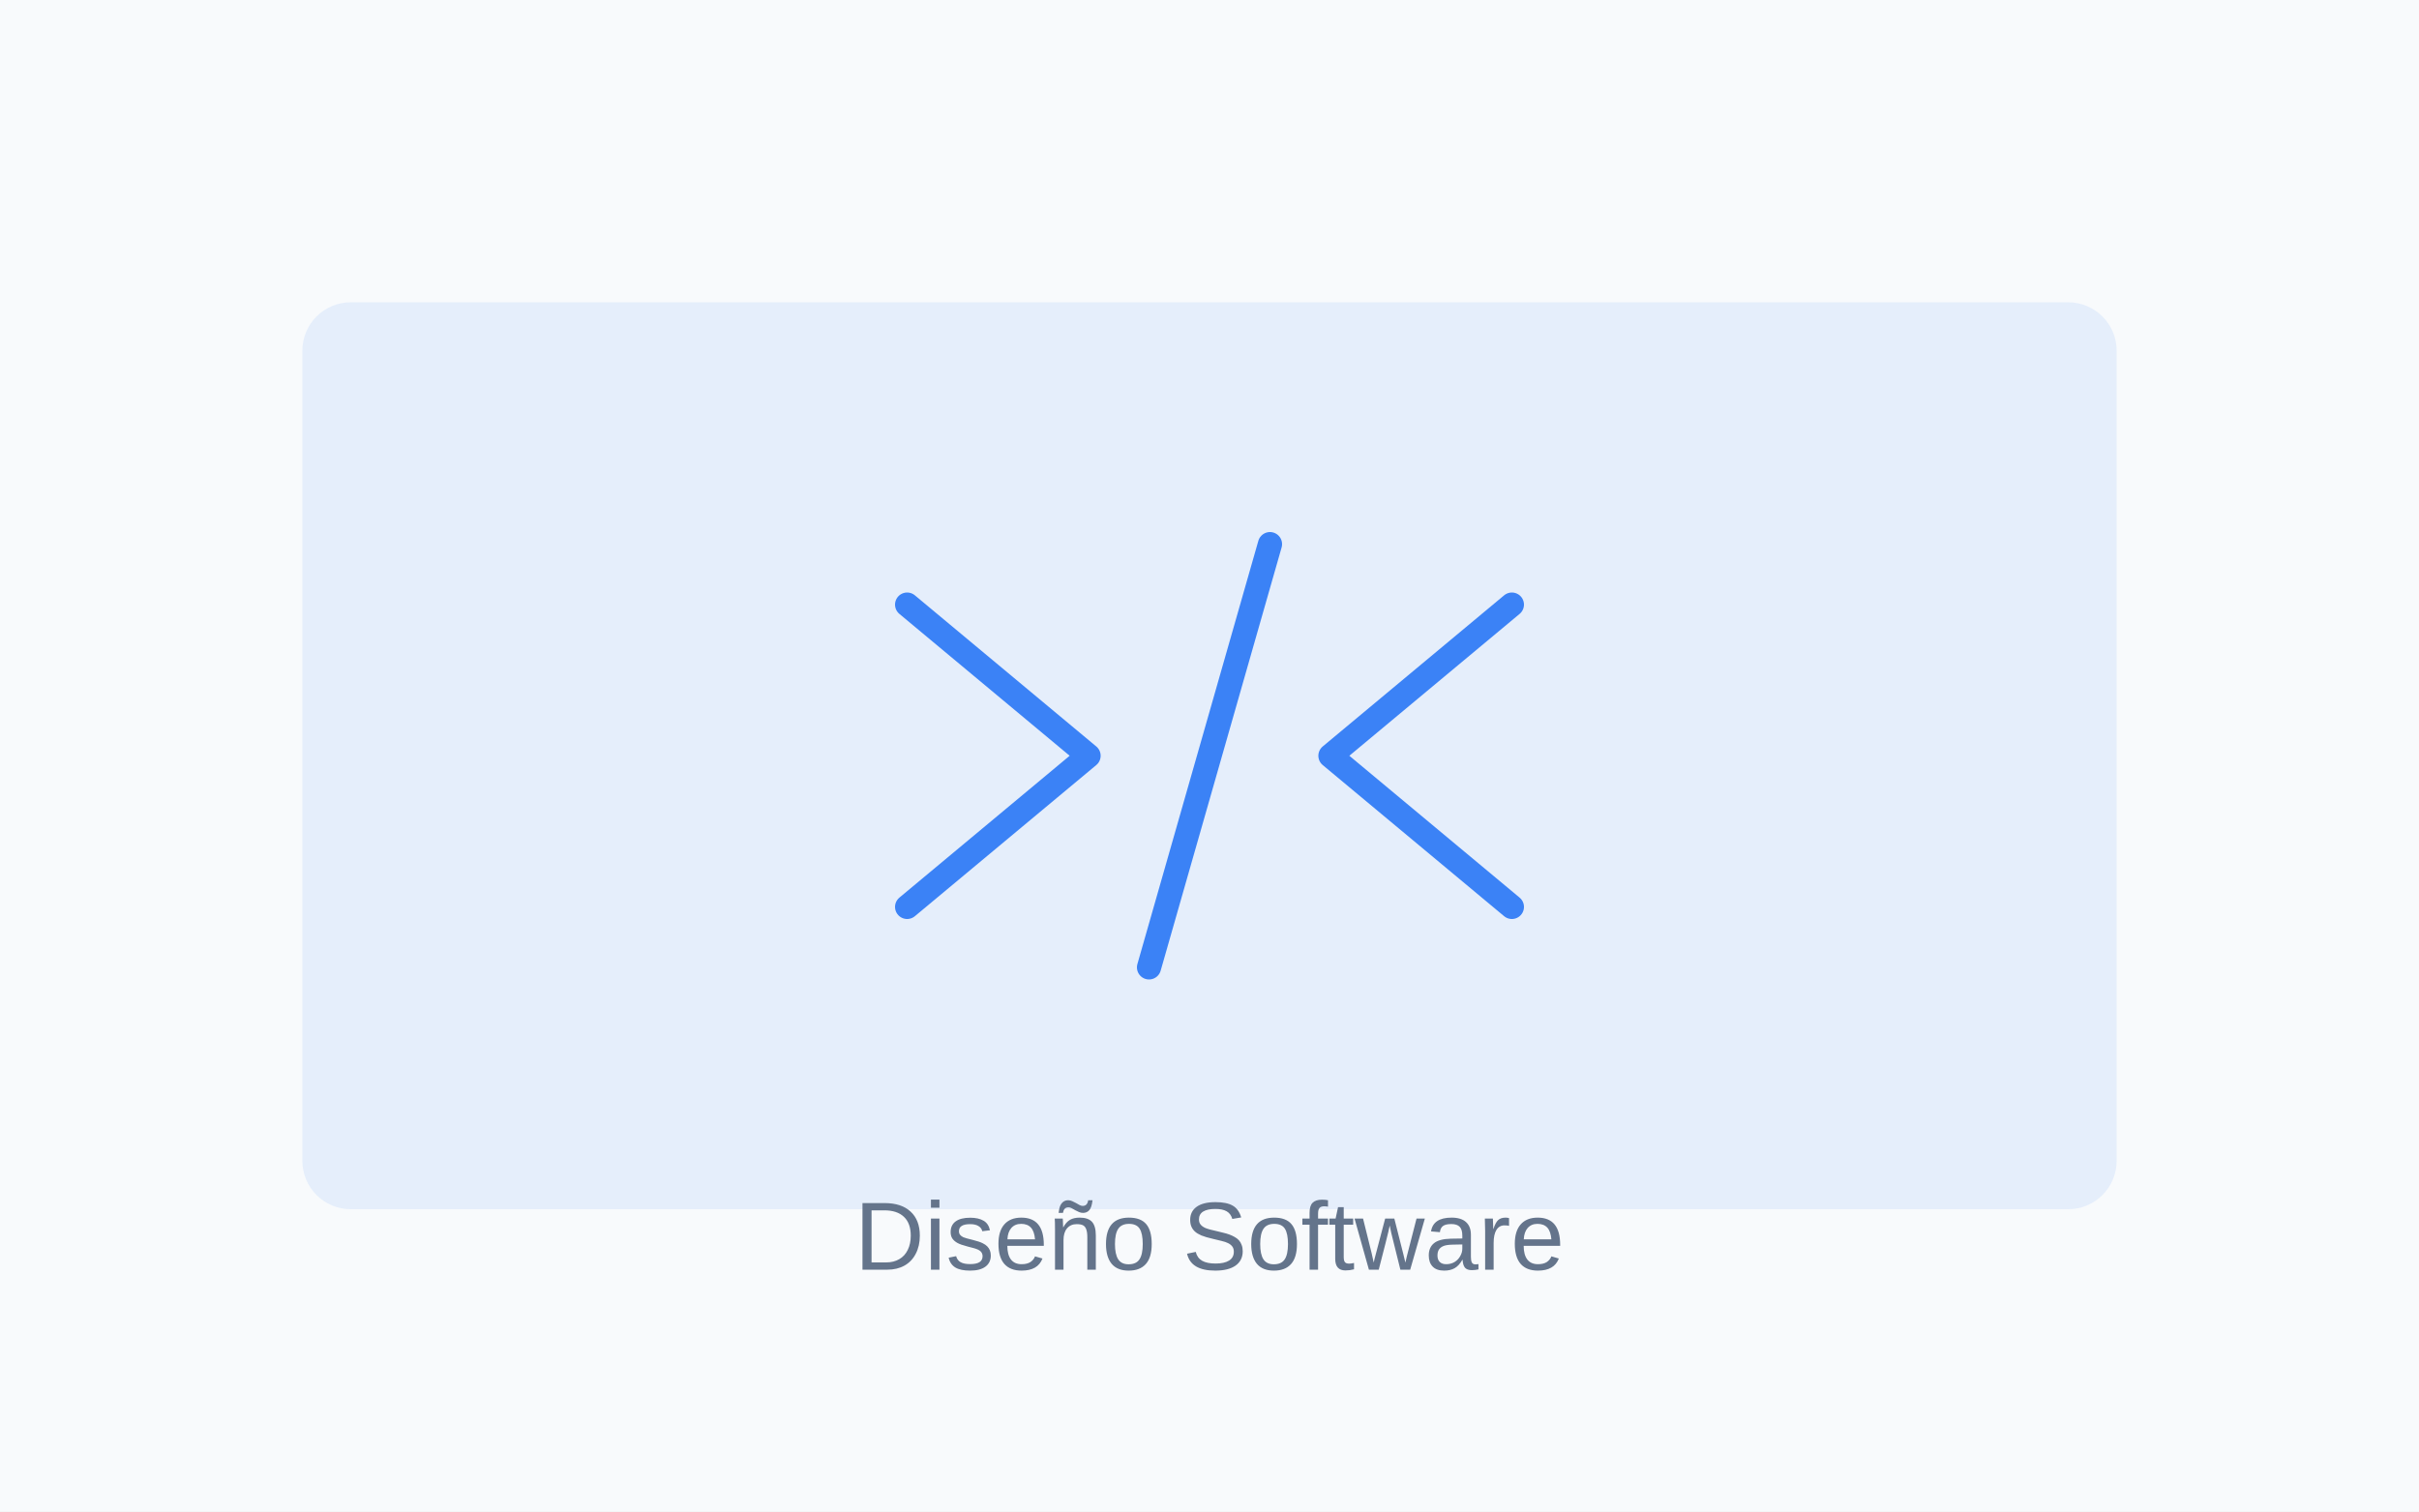
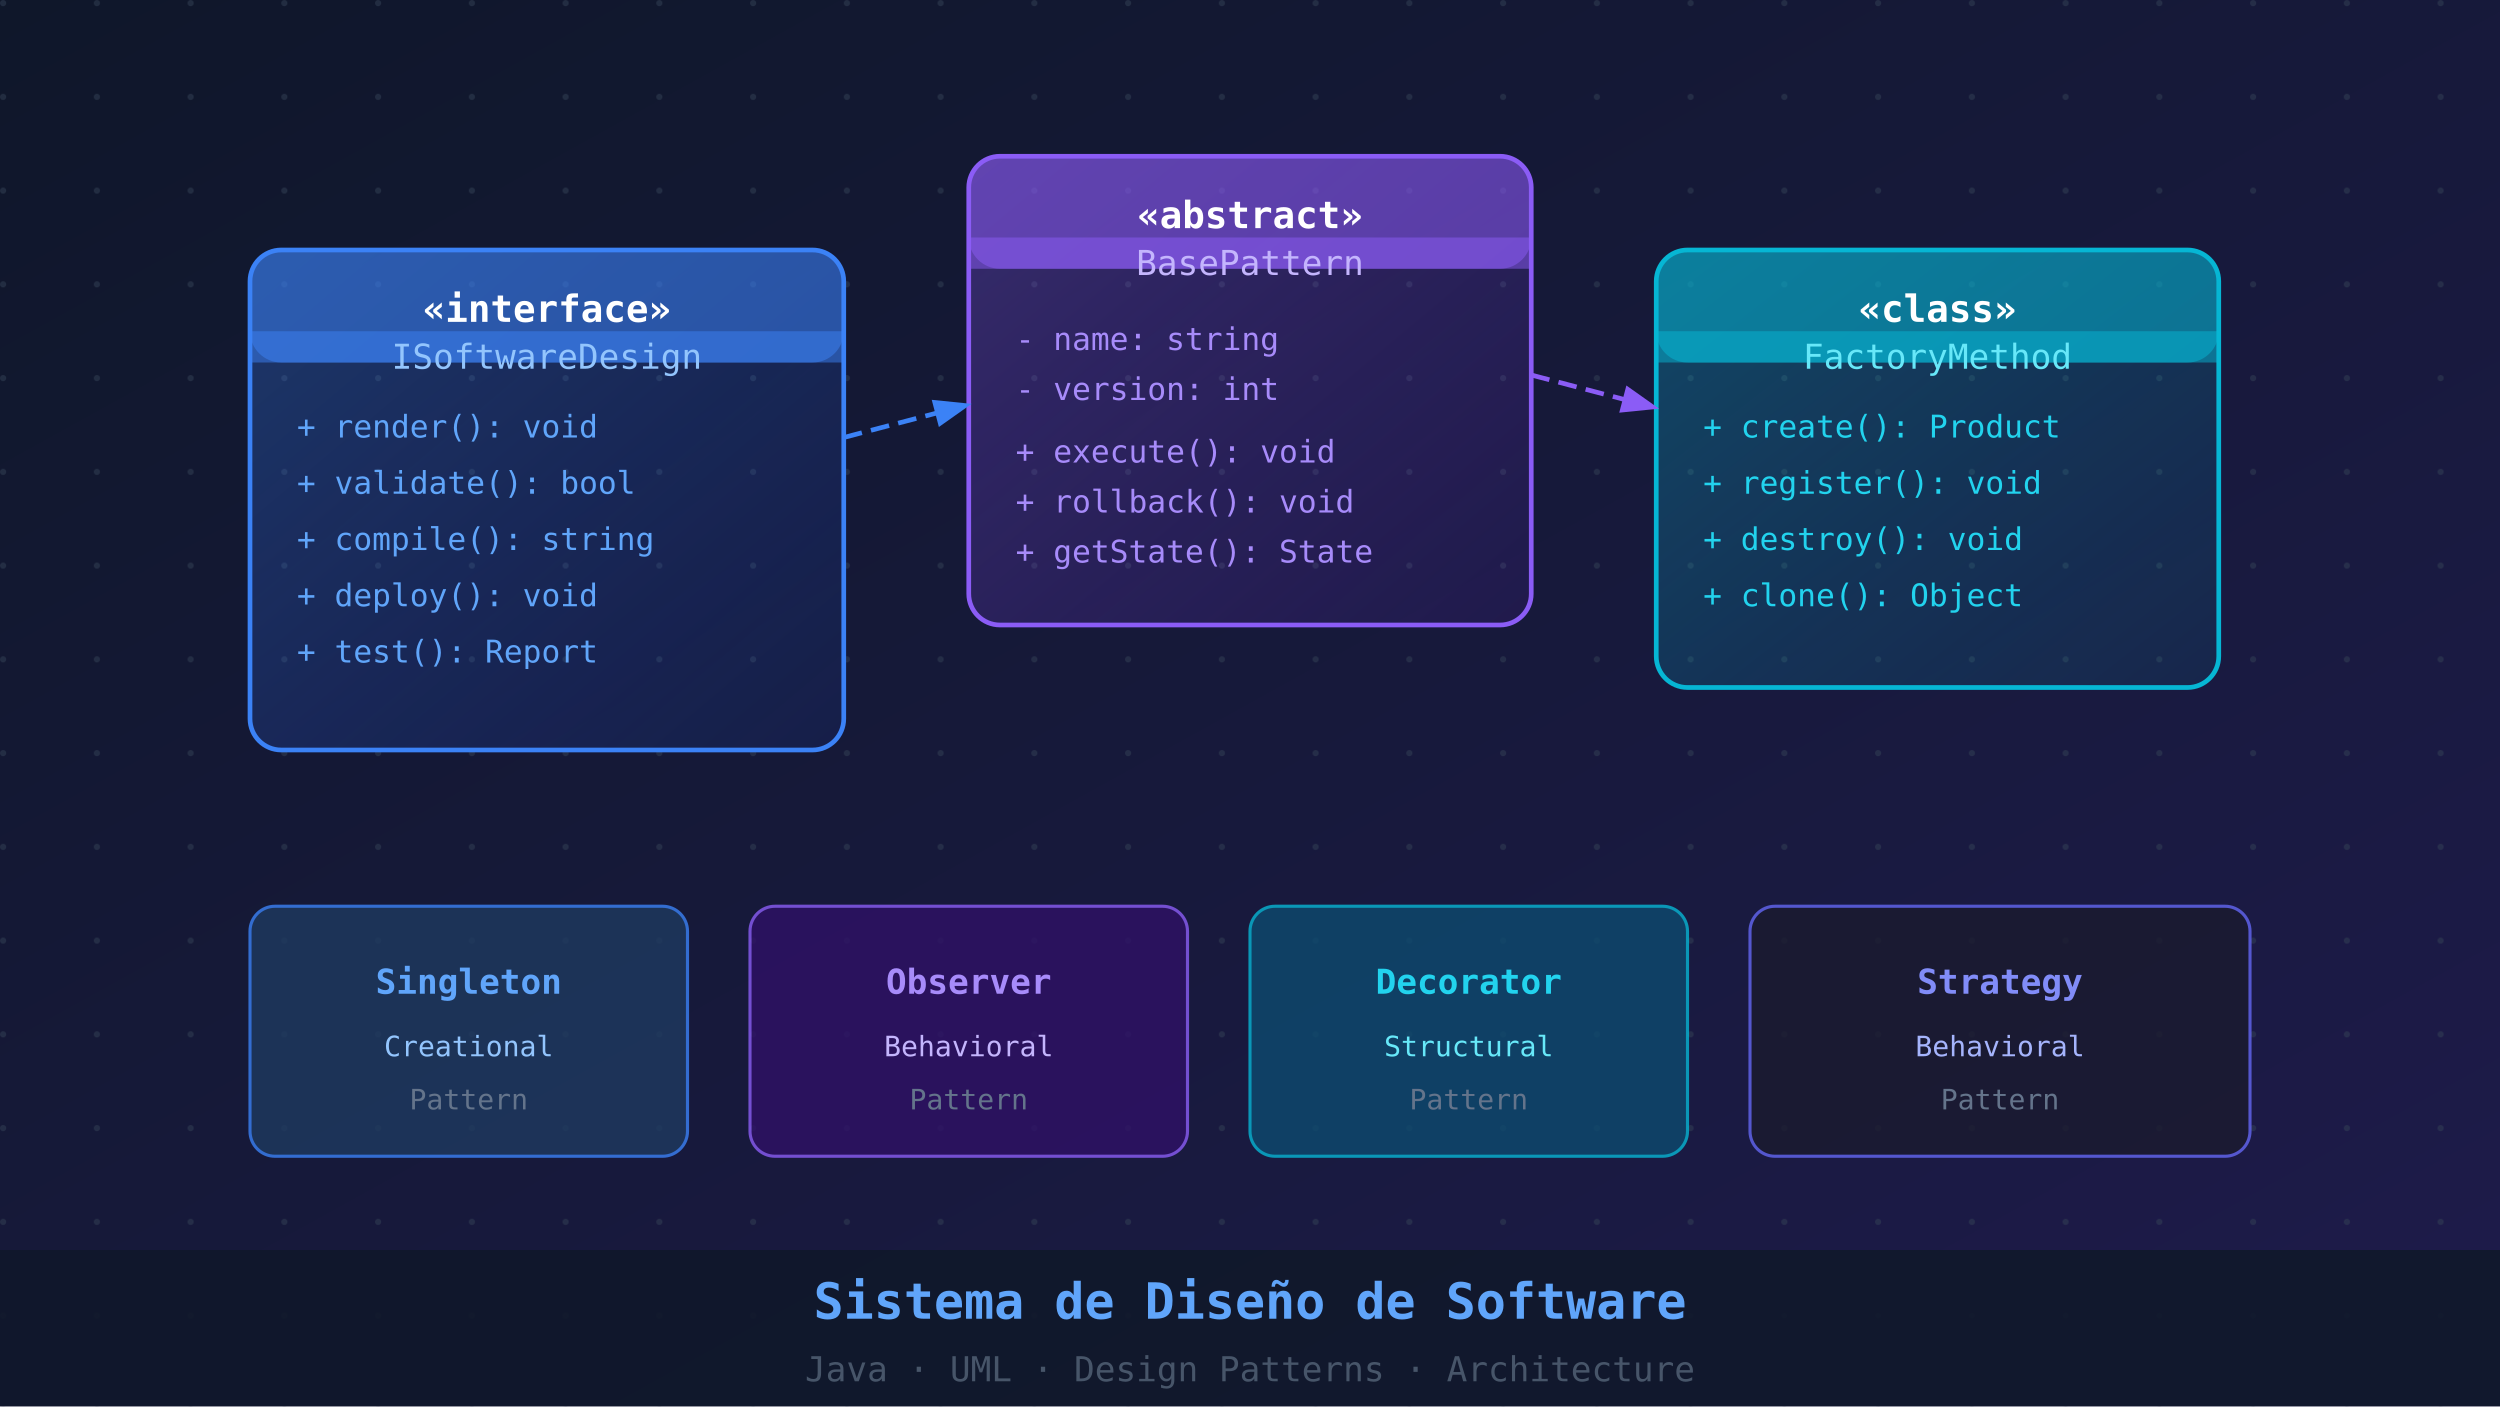
- <svg xmlns="http://www.w3.org/2000/svg" width="400" height="250" viewBox="0 0 400 250" fill="none">
-   <rect width="400" height="250" fill="#f8fafc" />
-   <rect x="50" y="50" width="300" height="150" rx="8" fill="#3b82f6" fill-opacity="0.1" />
-   <path d="M150 100L180 125L150 150" stroke="#3b82f6" stroke-width="4" stroke-linecap="round" stroke-linejoin="round" />
-   <path d="M250 100L220 125L250 150" stroke="#3b82f6" stroke-width="4" stroke-linecap="round" stroke-linejoin="round" />
-   <path d="M210 90L190 160" stroke="#3b82f6" stroke-width="4" stroke-linecap="round" />
-   <text x="200" y="210" text-anchor="middle" font-family="Arial" font-size="16" fill="#64748b">Diseño Software</text>
+ <svg xmlns="http://www.w3.org/2000/svg" width="800" height="450" viewBox="0 0 800 450">
+   <defs>
+     <linearGradient id="bg" x1="0%" y1="0%" x2="100%" y2="100%">
+       <stop offset="0%" stop-color="#0f172a" />
+       <stop offset="100%" stop-color="#1e1b4b" />
+     </linearGradient>
+     <linearGradient id="card1" x1="0%" y1="0%" x2="100%" y2="100%">
+       <stop offset="0%" stop-color="#3b82f6" stop-opacity="0.3" />
+       <stop offset="100%" stop-color="#1d4ed8" stop-opacity="0.1" />
+     </linearGradient>
+     <linearGradient id="card2" x1="0%" y1="0%" x2="100%" y2="100%">
+       <stop offset="0%" stop-color="#8b5cf6" stop-opacity="0.3" />
+       <stop offset="100%" stop-color="#6d28d9" stop-opacity="0.1" />
+     </linearGradient>
+     <linearGradient id="card3" x1="0%" y1="0%" x2="100%" y2="100%">
+       <stop offset="0%" stop-color="#06b6d4" stop-opacity="0.3" />
+       <stop offset="100%" stop-color="#0891b2" stop-opacity="0.1" />
+     </linearGradient>
+     <filter id="glow">
+       <feGaussianBlur stdDeviation="3" result="blur" />
+       <feMerge>
+         <feMergeNode in="blur" />
+         <feMergeNode in="SourceGraphic" />
+       </feMerge>
+     </filter>
+   </defs>
+   <rect width="800" height="450" fill="url(#bg)" />
+   <pattern id="dots" x="0" y="0" width="30" height="30" patternUnits="userSpaceOnUse">
+     <circle cx="1" cy="1" r="1" fill="#334155" opacity="0.5" />
+   </pattern>
+   <rect width="800" height="450" fill="url(#dots)" />
+   <rect x="80" y="80" width="190" height="160" rx="10" fill="url(#card1)" stroke="#3b82f6" stroke-width="1.5" />
+   <rect x="80" y="80" width="190" height="36" rx="10" fill="#3b82f6" opacity="0.5" />
+   <rect x="80" y="106" width="190" height="10" rx="0" fill="#3b82f6" opacity="0.5" />
+   <text x="175" y="103" text-anchor="middle" font-family="monospace" font-size="12" fill="white" font-weight="bold">«interface»</text>
+   <text x="175" y="118" text-anchor="middle" font-family="monospace" font-size="11" fill="#93c5fd">ISoftwareDesign</text>
+   <text x="95" y="140" font-family="monospace" font-size="10" fill="#60a5fa">+ render(): void</text>
+   <text x="95" y="158" font-family="monospace" font-size="10" fill="#60a5fa">+ validate(): bool</text>
+   <text x="95" y="176" font-family="monospace" font-size="10" fill="#60a5fa">+ compile(): string</text>
+   <text x="95" y="194" font-family="monospace" font-size="10" fill="#60a5fa">+ deploy(): void</text>
+   <text x="95" y="212" font-family="monospace" font-size="10" fill="#60a5fa">+ test(): Report</text>
+   <rect x="310" y="50" width="180" height="150" rx="10" fill="url(#card2)" stroke="#8b5cf6" stroke-width="1.5" />
+   <rect x="310" y="50" width="180" height="36" rx="10" fill="#8b5cf6" opacity="0.5" />
+   <rect x="310" y="76" width="180" height="10" rx="0" fill="#8b5cf6" opacity="0.5" />
+   <text x="400" y="73" text-anchor="middle" font-family="monospace" font-size="12" fill="white" font-weight="bold">«abstract»</text>
+   <text x="400" y="88" text-anchor="middle" font-family="monospace" font-size="11" fill="#c4b5fd">BasePattern</text>
+   <text x="325" y="112" font-family="monospace" font-size="10" fill="#a78bfa">- name: string</text>
+   <text x="325" y="128" font-family="monospace" font-size="10" fill="#a78bfa">- version: int</text>
+   <text x="325" y="148" font-family="monospace" font-size="10" fill="#a78bfa">+ execute(): void</text>
+   <text x="325" y="164" font-family="monospace" font-size="10" fill="#a78bfa">+ rollback(): void</text>
+   <text x="325" y="180" font-family="monospace" font-size="10" fill="#a78bfa">+ getState(): State</text>
+   <rect x="530" y="80" width="180" height="140" rx="10" fill="url(#card3)" stroke="#06b6d4" stroke-width="1.5" />
+   <rect x="530" y="80" width="180" height="36" rx="10" fill="#06b6d4" opacity="0.5" />
+   <rect x="530" y="106" width="180" height="10" rx="0" fill="#06b6d4" opacity="0.5" />
+   <text x="620" y="103" text-anchor="middle" font-family="monospace" font-size="12" fill="white" font-weight="bold">«class»</text>
+   <text x="620" y="118" text-anchor="middle" font-family="monospace" font-size="11" fill="#67e8f9">FactoryMethod</text>
+   <text x="545" y="140" font-family="monospace" font-size="10" fill="#22d3ee">+ create(): Product</text>
+   <text x="545" y="158" font-family="monospace" font-size="10" fill="#22d3ee">+ register(): void</text>
+   <text x="545" y="176" font-family="monospace" font-size="10" fill="#22d3ee">+ destroy(): void</text>
+   <text x="545" y="194" font-family="monospace" font-size="10" fill="#22d3ee">+ clone(): Object</text>
+   <defs>
+     <marker id="arrow-blue" markerWidth="8" markerHeight="8" refX="6" refY="3" orient="auto">
+       <path d="M0,0 L0,6 L8,3 z" fill="#3b82f6" />
+     </marker>
+     <marker id="arrow-purple" markerWidth="8" markerHeight="8" refX="6" refY="3" orient="auto">
+       <path d="M0,0 L0,6 L8,3 z" fill="#8b5cf6" />
+     </marker>
+     <marker id="arrow-cyan" markerWidth="8" markerHeight="8" refX="6" refY="3" orient="auto">
+       <path d="M0,0 L0,6 L8,3 z" fill="#06b6d4" />
+     </marker>
+   </defs>
+   <line x1="270" y1="140" x2="308" y2="130" stroke="#3b82f6" stroke-width="1.5" stroke-dasharray="6,3" marker-end="url(#arrow-blue)" />
+   <line x1="490" y1="120" x2="528" y2="130" stroke="#8b5cf6" stroke-width="1.5" stroke-dasharray="6,3" marker-end="url(#arrow-purple)" />
+   <rect x="80" y="290" width="140" height="80" rx="8" fill="#1e3a5f" stroke="#3b82f6" stroke-width="1" opacity="0.8" />
+   <text x="150" y="318" text-anchor="middle" font-family="monospace" font-size="11" fill="#60a5fa" font-weight="bold">Singleton</text>
+   <text x="150" y="338" text-anchor="middle" font-family="monospace" font-size="9" fill="#93c5fd">Creational</text>
+   <text x="150" y="355" text-anchor="middle" font-family="monospace" font-size="9" fill="#64748b">Pattern</text>
+   <rect x="240" y="290" width="140" height="80" rx="8" fill="#2e1065" stroke="#8b5cf6" stroke-width="1" opacity="0.8" />
+   <text x="310" y="318" text-anchor="middle" font-family="monospace" font-size="11" fill="#a78bfa" font-weight="bold">Observer</text>
+   <text x="310" y="338" text-anchor="middle" font-family="monospace" font-size="9" fill="#c4b5fd">Behavioral</text>
+   <text x="310" y="355" text-anchor="middle" font-family="monospace" font-size="9" fill="#64748b">Pattern</text>
+   <rect x="400" y="290" width="140" height="80" rx="8" fill="#0c4a6e" stroke="#06b6d4" stroke-width="1" opacity="0.8" />
+   <text x="470" y="318" text-anchor="middle" font-family="monospace" font-size="11" fill="#22d3ee" font-weight="bold">Decorator</text>
+   <text x="470" y="338" text-anchor="middle" font-family="monospace" font-size="9" fill="#67e8f9">Structural</text>
+   <text x="470" y="355" text-anchor="middle" font-family="monospace" font-size="9" fill="#64748b">Pattern</text>
+   <rect x="560" y="290" width="160" height="80" rx="8" fill="#1a1a2e" stroke="#6366f1" stroke-width="1" opacity="0.8" />
+   <text x="640" y="318" text-anchor="middle" font-family="monospace" font-size="11" fill="#818cf8" font-weight="bold">Strategy</text>
+   <text x="640" y="338" text-anchor="middle" font-family="monospace" font-size="9" fill="#a5b4fc">Behavioral</text>
+   <text x="640" y="355" text-anchor="middle" font-family="monospace" font-size="9" fill="#64748b">Pattern</text>
+   <rect x="0" y="400" width="800" height="50" fill="#0f172a" opacity="0.9" />
+   <text x="400" y="422" text-anchor="middle" font-family="monospace" font-size="16" fill="#60a5fa" font-weight="bold">Sistema de Diseño de Software</text>
+   <text x="400" y="442" text-anchor="middle" font-family="monospace" font-size="11" fill="#475569">Java  ·  UML  ·  Design Patterns  ·  Architecture</text>
</svg>
